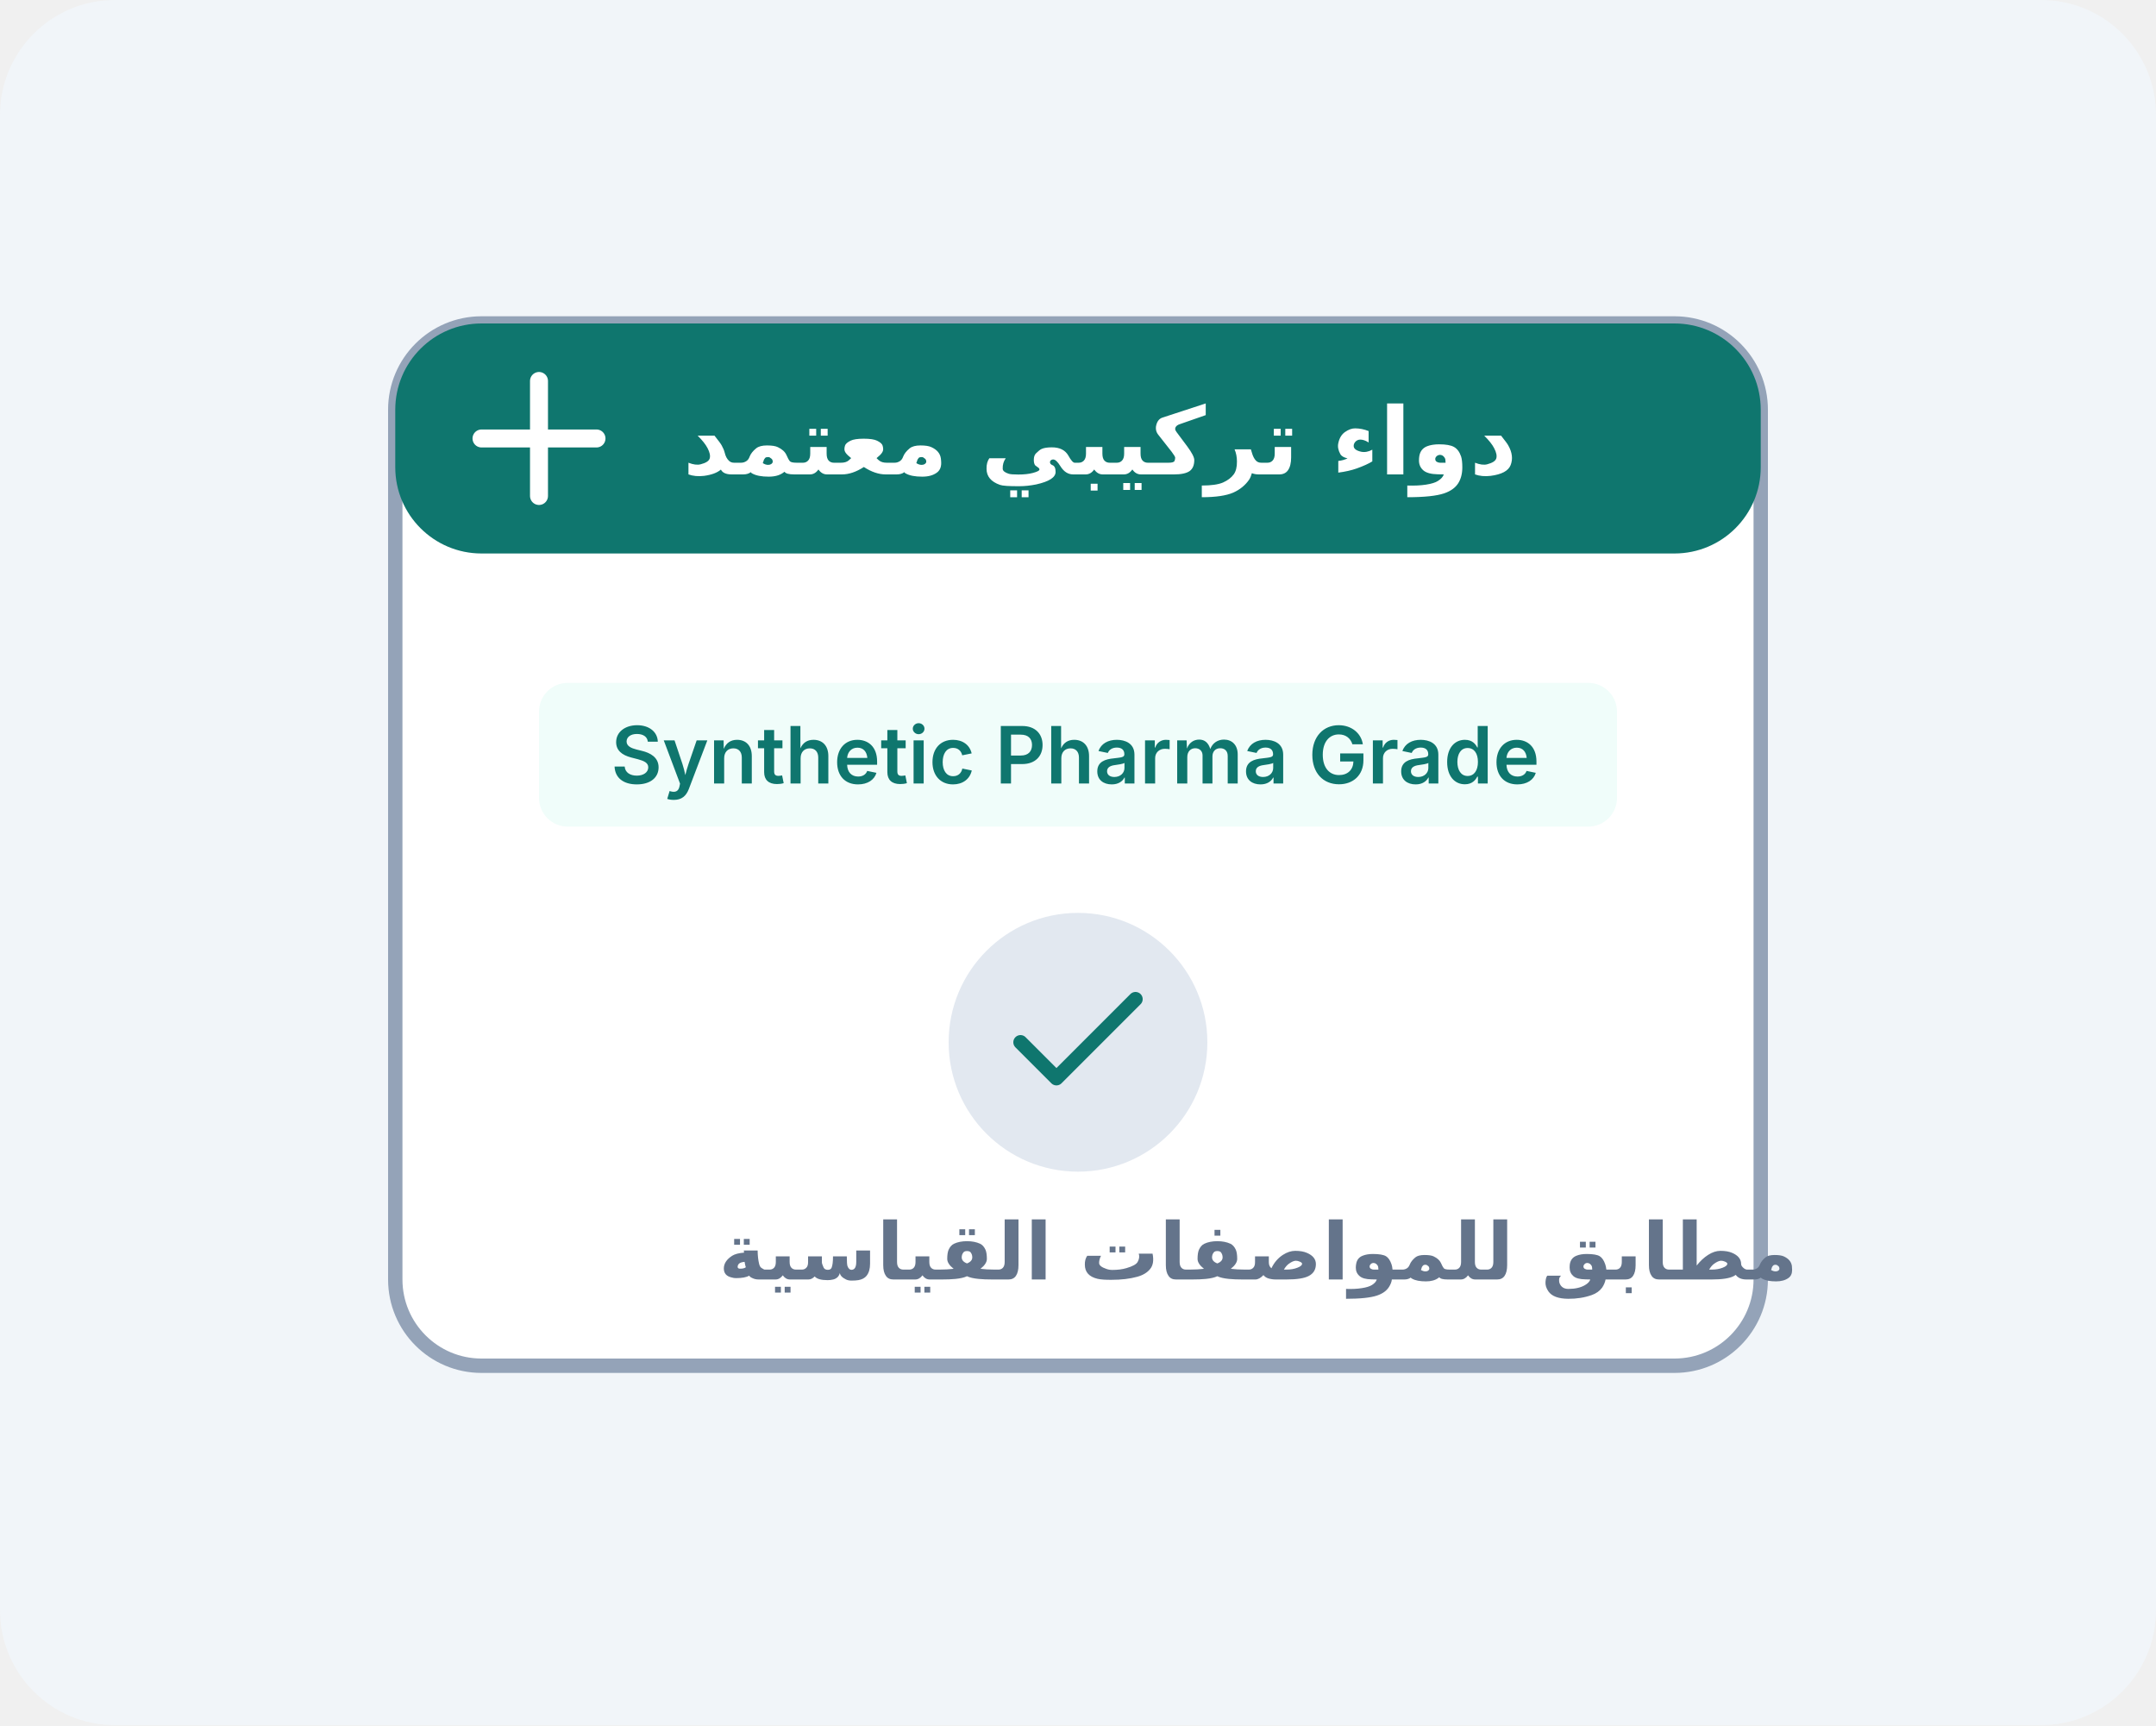
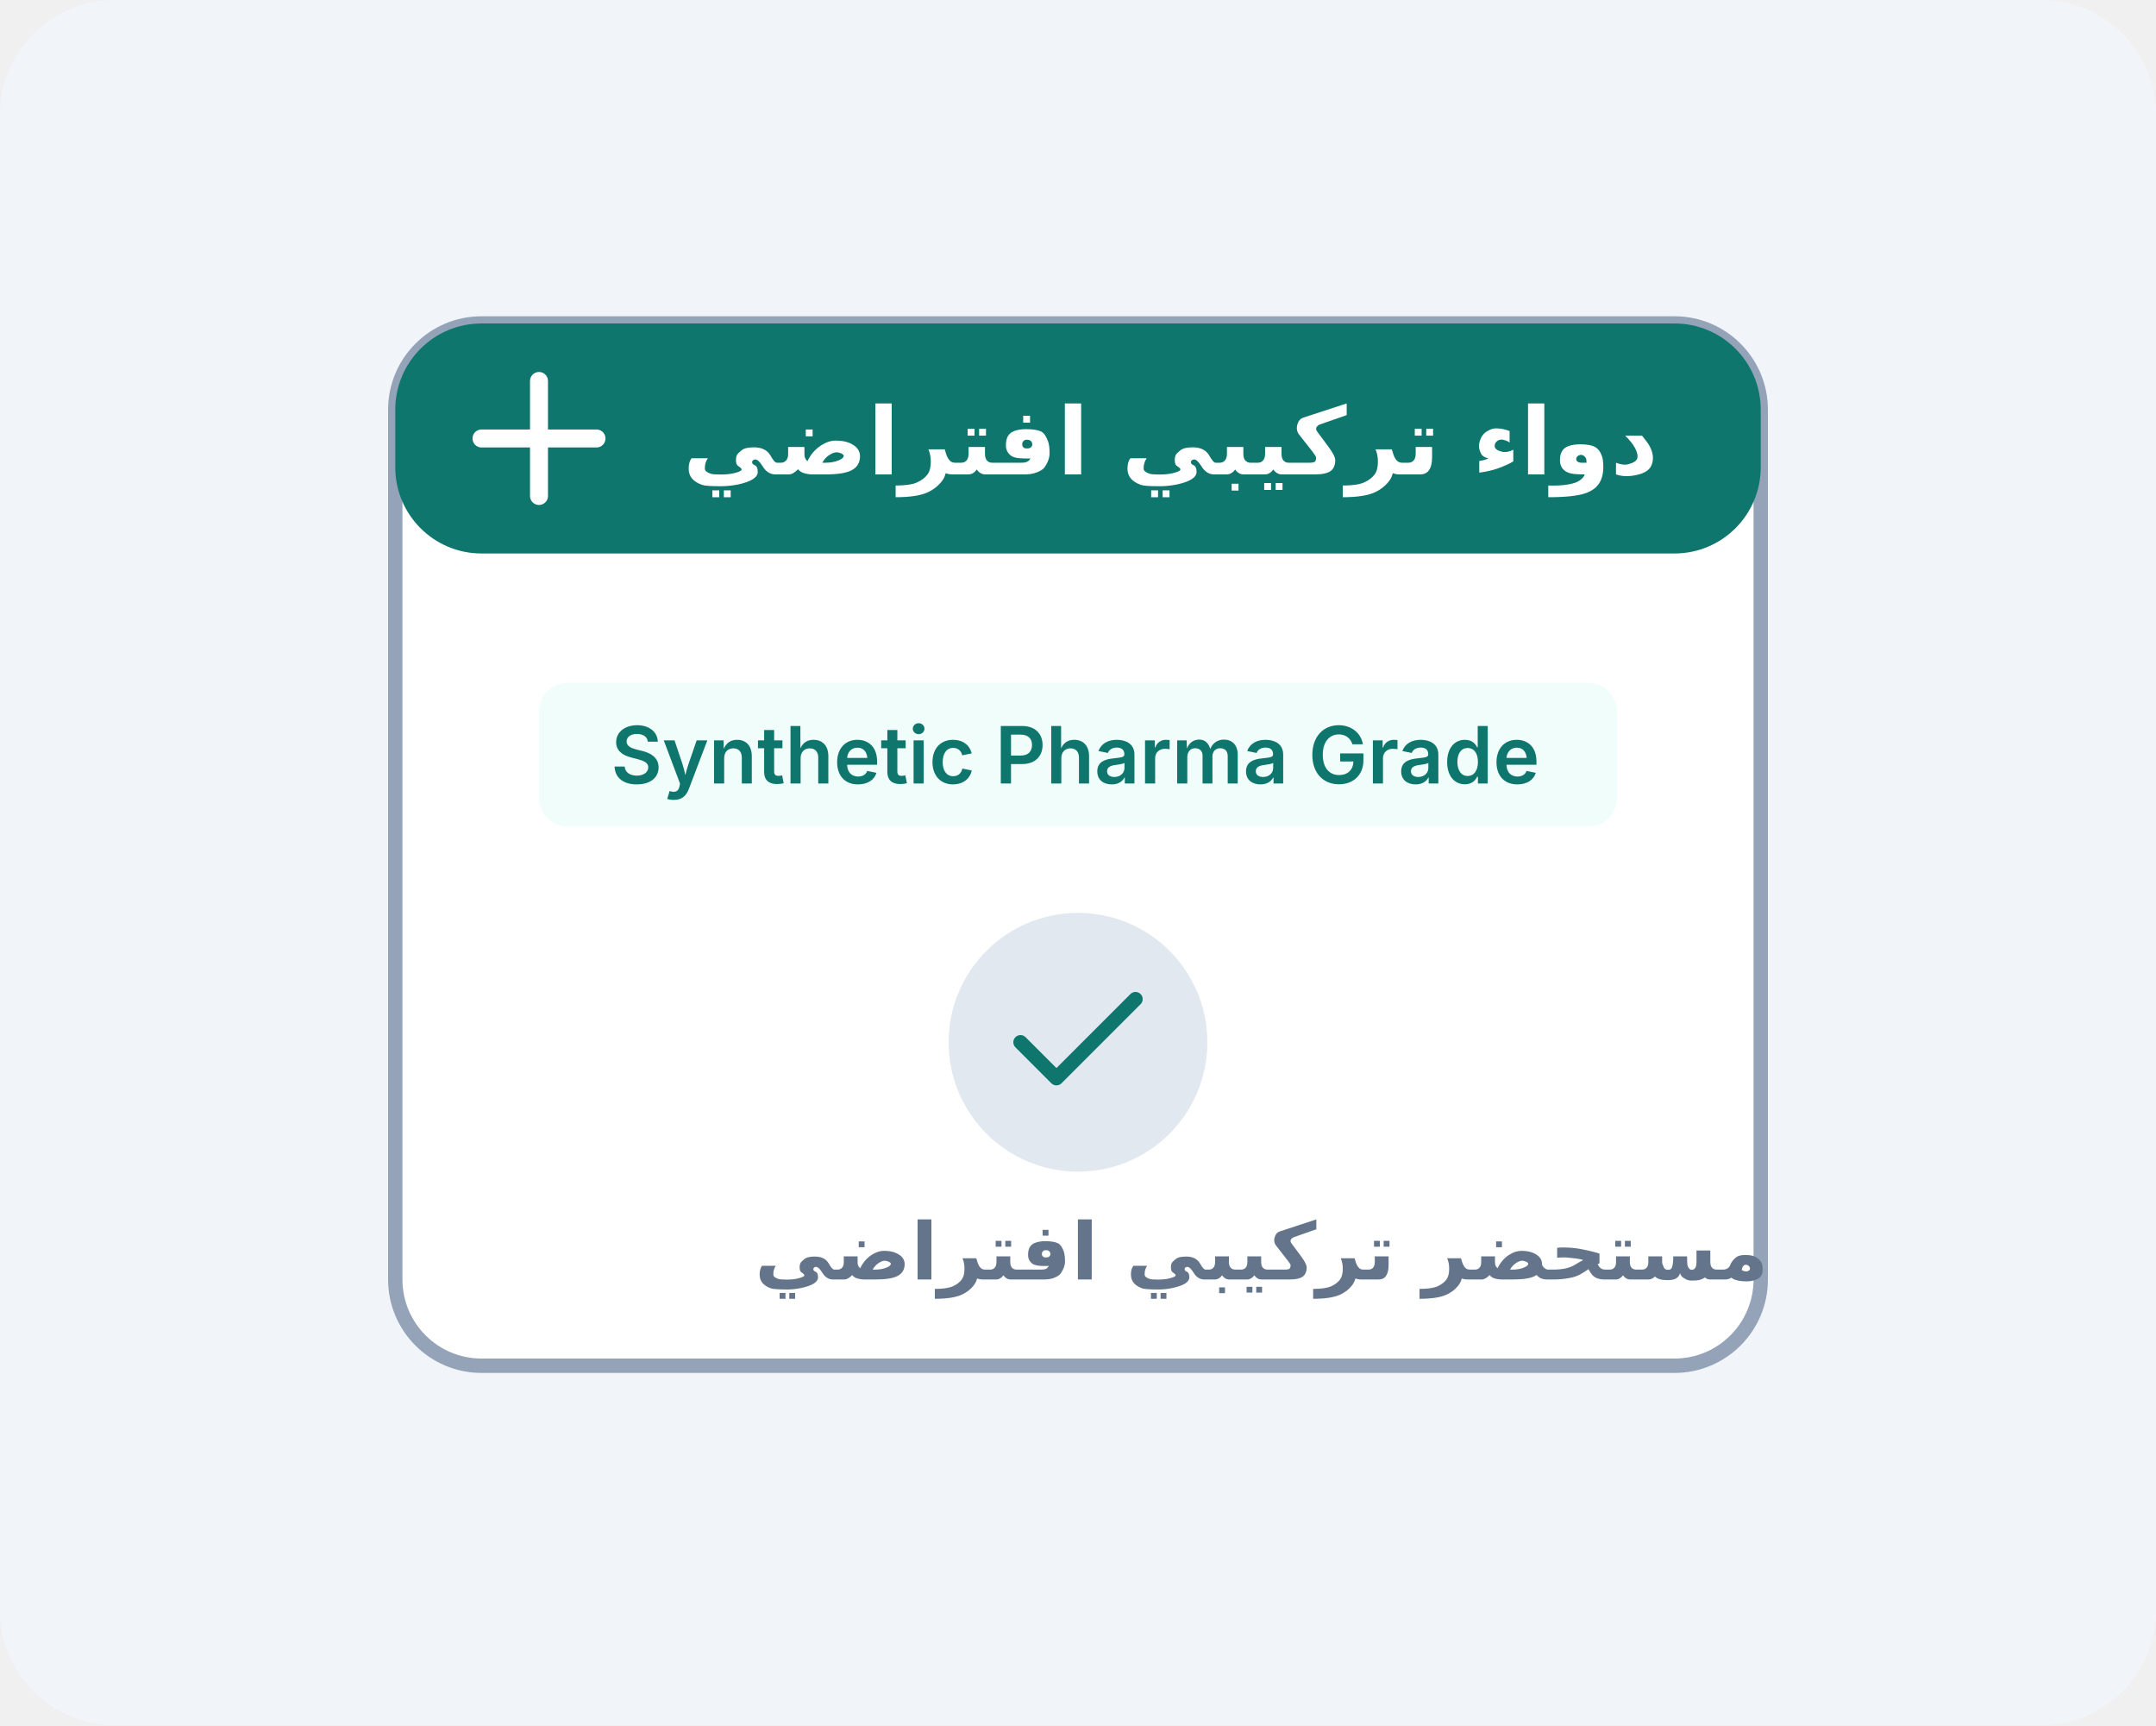
<svg xmlns="http://www.w3.org/2000/svg" viewBox="0 0 300 240" fill="none">
  <rect width="300" height="240" rx="16" fill="#F1F5F9" />
  <rect x="55" y="45" width="190" height="145" rx="12" fill="#FFFFFF" stroke="#94A3B8" stroke-width="2" />
  <rect x="55" y="45" width="190" height="32" rx="12" fill="#0F766E" />
  <path d="M75 53V69M67 61H83" stroke="#FFFFFF" stroke-width="2.5" stroke-linecap="round" />
-   <text x="95" y="66" font-family="Cairo, sans-serif" font-weight="700" font-size="13" fill="#FFFFFF">دواء تركيبي معتمد</text>
+   <text x="95" y="66" font-family="Cairo, sans-serif" font-weight="700" font-size="13" fill="#FFFFFF">دواء تركيبي افتراضي</text>
  <rect x="75" y="95" width="150" height="20" rx="4" fill="#F0FDFA" />
  <text x="85" y="109" font-family="Inter, sans-serif" font-weight="600" font-size="11" fill="#0F766E">Synthetic Pharma Grade</text>
  <circle cx="150" cy="145" r="18" fill="#E2E8F0" />
  <path d="M142 145L147 150L158 139" stroke="#0F766E" stroke-width="2" stroke-linecap="round" stroke-linejoin="round" />
-   <text x="100" y="178" font-family="Cairo, sans-serif" font-weight="600" font-size="11" fill="#64748B">مطابق للمواصفات القياسية</text>
+   <text x="105" y="178" font-family="Cairo, sans-serif" font-weight="600" font-size="11" fill="#64748B">مستحضر تركيبي افتراضي</text>
</svg>
